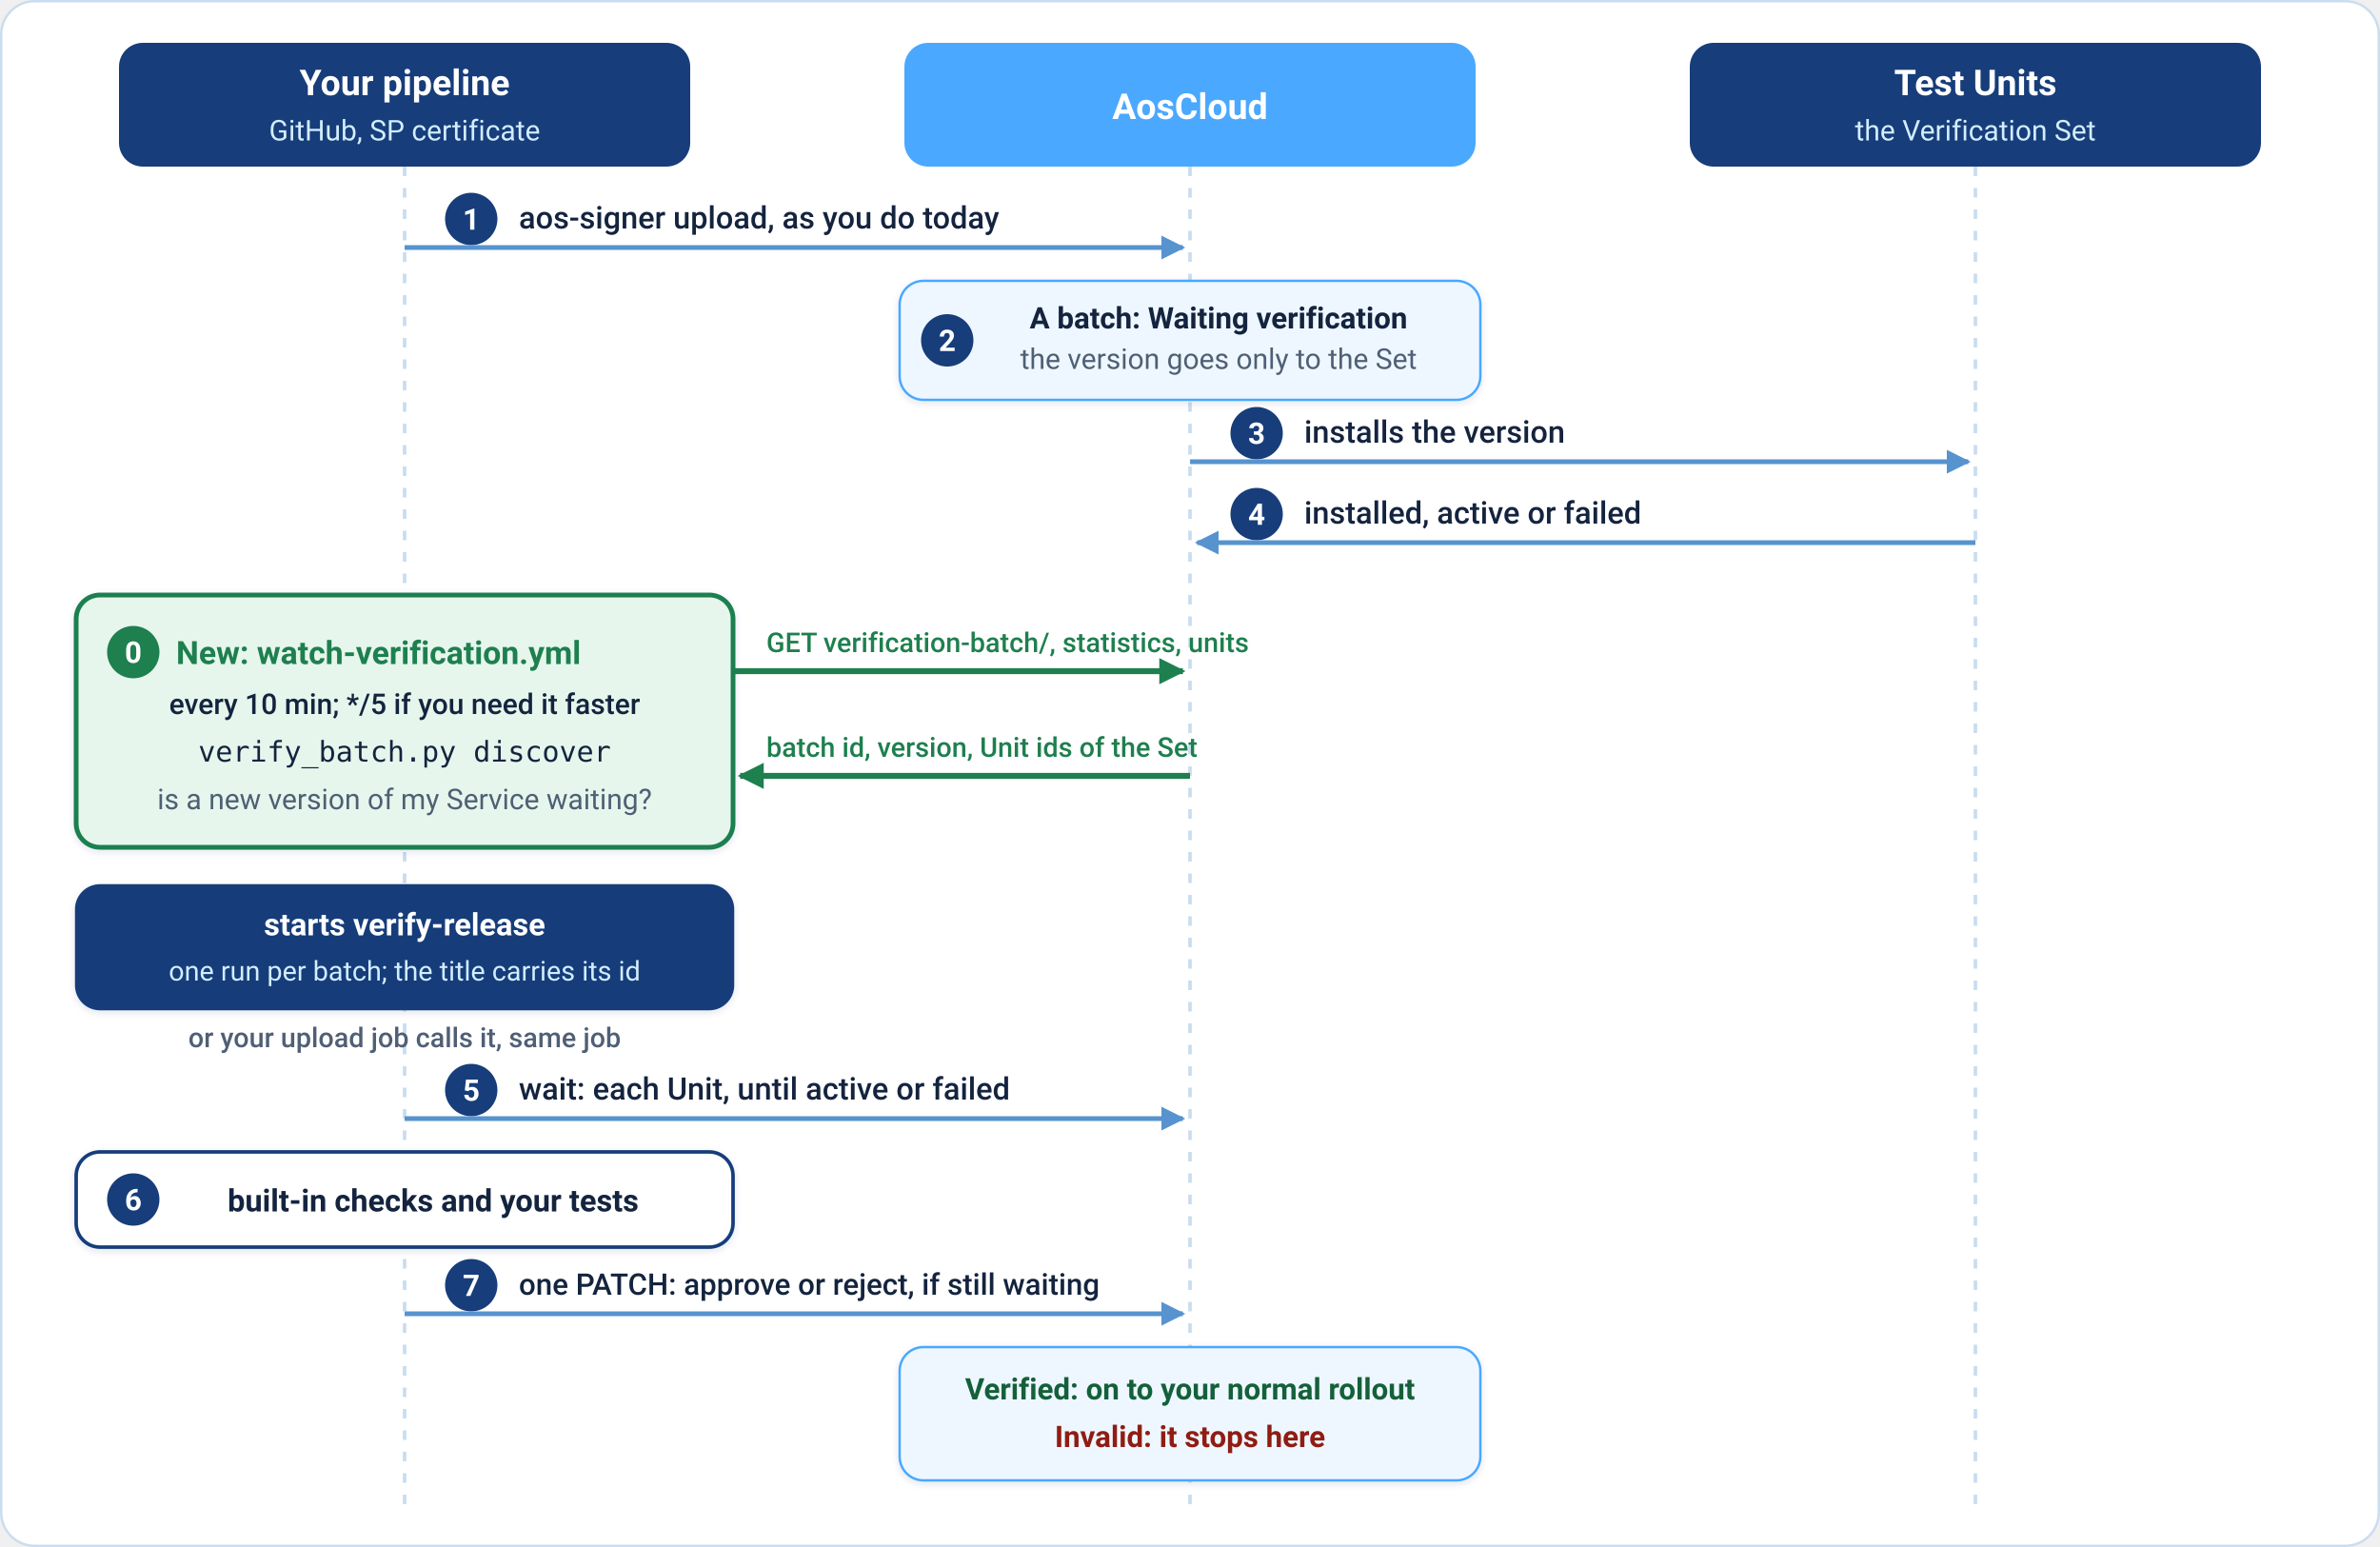
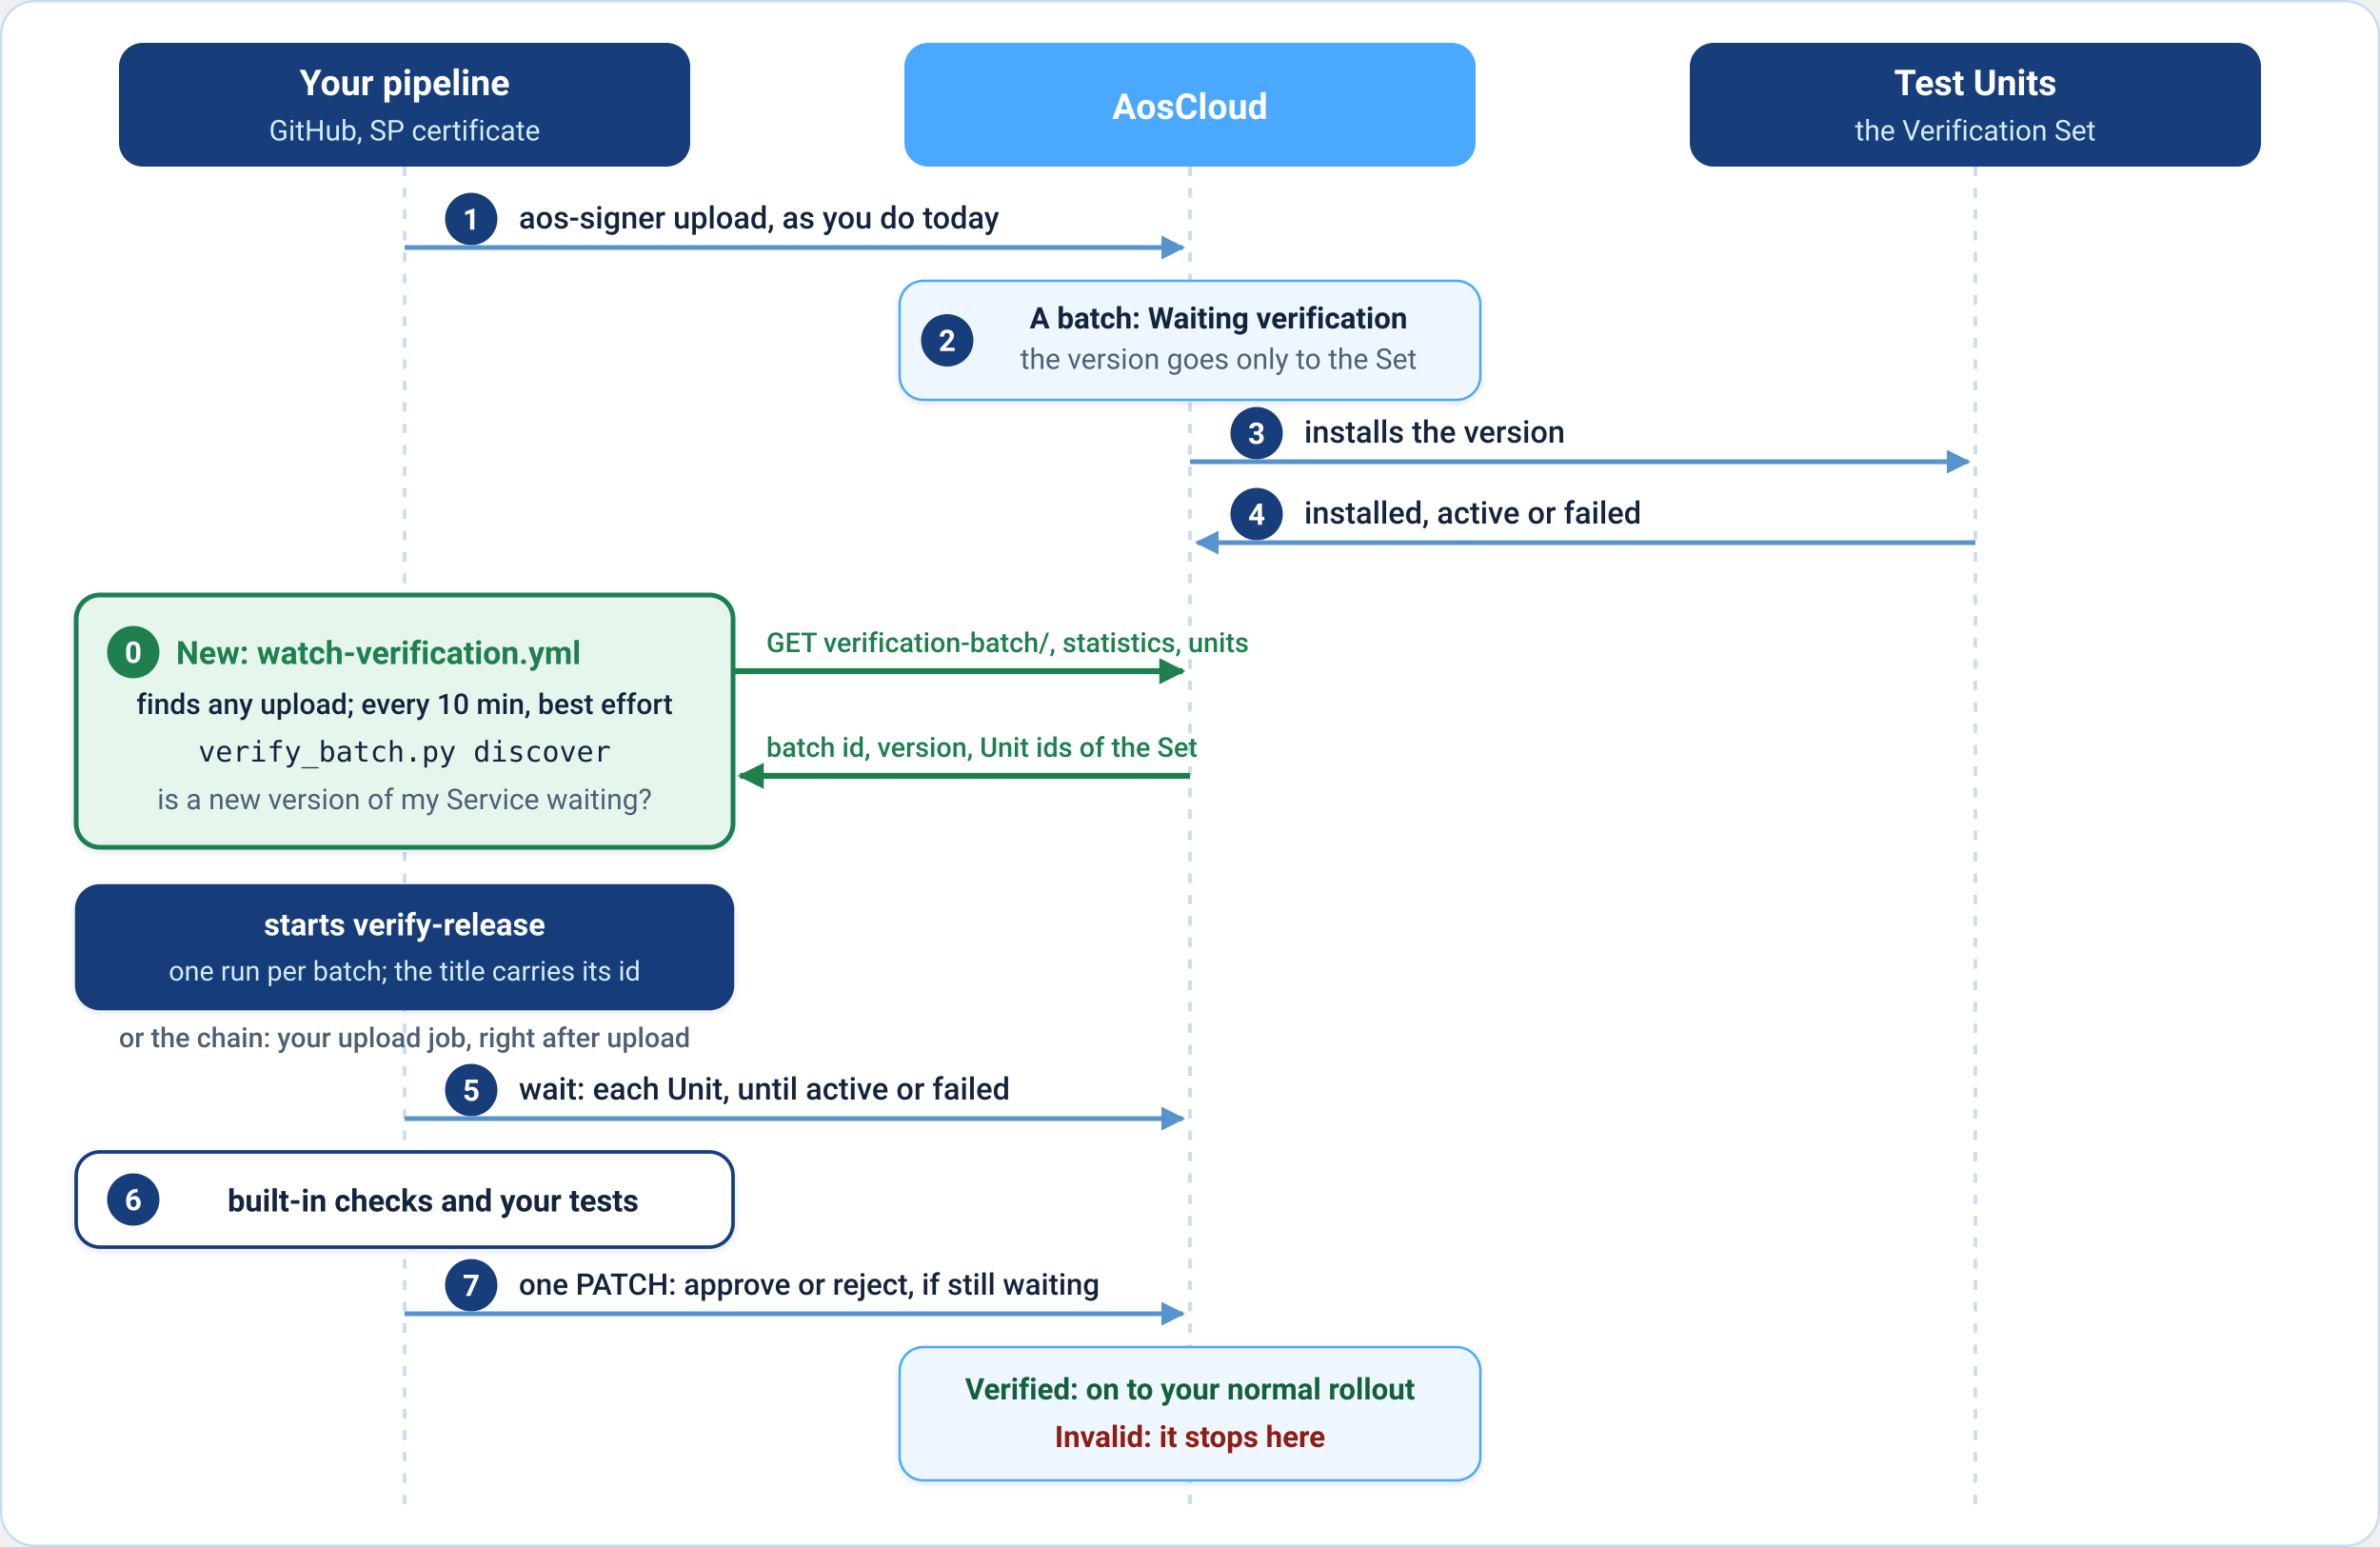
<svg xmlns="http://www.w3.org/2000/svg" viewBox="0 0 1000 650" width="1000" height="650" font-family="Roboto, -apple-system, 'Segoe UI', 'Helvetica Neue', Arial, sans-serif" role="img" aria-label="How the pipeline knows it is time. 1, your upload job uploads a version. 2, AosCloud makes a batch that waits for verification. 3 and 4, the version goes to the test Units, and they report installed and active, or failed. 0, new: every 10 minutes the watch asks AosCloud whether a new version waits, and gets the batch id, the version and the Unit ids of the Verification Set; it starts one verify-release run per batch. 5, wait checks each Unit until active or failed. 6, the built-in checks and your tests run. 7, one PATCH approves or rejects, only if the batch still waits: Verified goes on to your normal rollout, Invalid stops.">
  <defs>
    <marker id="ah" viewBox="0 0 10 10" refX="9" refY="5" markerUnits="userSpaceOnUse" markerWidth="10" markerHeight="10" orient="auto-start-reverse">
      <path d="M0,0 L10,5 L0,10 z" fill="#5793CE" />
    </marker>
    <marker id="ag" viewBox="0 0 10 10" refX="9" refY="5" markerUnits="userSpaceOnUse" markerWidth="11" markerHeight="11" orient="auto-start-reverse">
      <path d="M0,0 L10,5 L0,10 z" fill="#1E7F4F" />
    </marker>
    <filter id="sh" x="-10%" y="-10%" width="120%" height="130%">
      <feDropShadow dx="0" dy="1" stdDeviation="1.5" flood-color="#173D7A" flood-opacity="0.12" />
    </filter>
  </defs>
  <rect x="0.5" y="0.5" width="999" height="649" rx="14" fill="#ffffff" stroke="#C9DDF0" />
  <line x1="170" y1="70" x2="170" y2="632" stroke="#C9DDF0" stroke-width="1.5" stroke-dasharray="4 5" />
  <rect x="50" y="18" width="240" height="52" rx="10" fill="#173D7A" />
  <text x="170" y="40" font-size="15" font-weight="700" fill="#fff" text-anchor="middle">Your pipeline</text>
  <text x="170" y="59" font-size="12" font-weight="400" fill="#D2EDFF" text-anchor="middle">GitHub, SP certificate</text>
  <line x1="500" y1="70" x2="500" y2="632" stroke="#C9DDF0" stroke-width="1.5" stroke-dasharray="4 5" />
  <rect x="380" y="18" width="240" height="52" rx="10" fill="#4AA8FF" />
  <text x="500" y="50" font-size="15" font-weight="700" fill="#fff" text-anchor="middle">AosCloud</text>
  <line x1="830" y1="70" x2="830" y2="632" stroke="#C9DDF0" stroke-width="1.5" stroke-dasharray="4 5" />
  <rect x="710" y="18" width="240" height="52" rx="10" fill="#173D7A" />
  <text x="830" y="40" font-size="15" font-weight="700" fill="#fff" text-anchor="middle">Test Units</text>
  <text x="830" y="59" font-size="12" font-weight="400" fill="#D2EDFF" text-anchor="middle">the Verification Set</text>
  <circle cx="198" cy="92" r="11" fill="#173D7A" />
  <text x="198" y="96.5" font-size="12.5" font-weight="700" fill="#fff" text-anchor="middle">1</text>
  <line x1="170" y1="104" x2="497" y2="104" stroke="#5793CE" stroke-width="2" marker-end="url(#ah)" />
  <text x="218" y="96" font-size="13" font-weight="500" fill="#14243F" text-anchor="start">aos-signer upload, as you do today</text>
  <g filter="url(#sh)">
    <rect x="378" y="118" width="244" height="50" rx="10" fill="#EEF7FF" stroke="#4AA8FF" stroke-width="1" />
  </g>
  <circle cx="398" cy="143" r="11" fill="#173D7A" />
  <text x="398" y="147.5" font-size="12.5" font-weight="700" fill="#fff" text-anchor="middle">2</text>
  <text x="512" y="138" font-size="12.5" font-weight="700" fill="#14243F" text-anchor="middle">A batch: Waiting verification</text>
  <text x="512" y="155" font-size="12" font-weight="400" fill="#4F5F75" text-anchor="middle">the version goes only to the Set</text>
  <circle cx="528" cy="182" r="11" fill="#173D7A" />
  <text x="528" y="186.5" font-size="12.5" font-weight="700" fill="#fff" text-anchor="middle">3</text>
  <line x1="500" y1="194" x2="827" y2="194" stroke="#5793CE" stroke-width="2" marker-end="url(#ah)" />
  <text x="548" y="186" font-size="13" font-weight="500" fill="#14243F" text-anchor="start">installs the version</text>
  <circle cx="528" cy="216" r="11" fill="#173D7A" />
  <text x="528" y="220.5" font-size="12.5" font-weight="700" fill="#fff" text-anchor="middle">4</text>
  <line x1="830" y1="228" x2="503" y2="228" stroke="#5793CE" stroke-width="2" marker-end="url(#ah)" />
  <text x="548" y="220" font-size="13" font-weight="500" fill="#14243F" text-anchor="start">installed, active or failed</text>
  <g filter="url(#sh)">
    <rect x="32" y="250" width="276" height="106" rx="10" fill="#E6F6EC" stroke="#1E7F4F" stroke-width="2" />
  </g>
  <circle cx="56" cy="274" r="11" fill="#1E7F4F" />
  <text x="56" y="278.5" font-size="12.5" font-weight="700" fill="#fff" text-anchor="middle">0</text>
  <text x="74" y="279" font-size="13.5" font-weight="700" fill="#1E7F4F" text-anchor="start">New: watch-verification.yml</text>
-   <text x="170" y="300" font-size="12" font-weight="500" fill="#14243F" text-anchor="middle">every 10 min; */5 if you need it faster</text>
+   <text x="170" y="300" font-size="12" font-weight="500" fill="#14243F" text-anchor="middle">finds any upload; every 10 min, best effort</text>
  <text x="170" y="320" font-size="12" font-weight="400" fill="#14243F" text-anchor="middle" font-family="ui-monospace, SFMono-Regular, Menlo, Consolas, monospace">verify_batch.py discover</text>
  <text x="170" y="340" font-size="12" font-weight="400" fill="#4F5F75" text-anchor="middle">is a new version of my Service waiting?</text>
  <line x1="308" y1="282" x2="497" y2="282" stroke="#1E7F4F" stroke-width="2.5" marker-end="url(#ag)" />
  <text x="322" y="274" font-size="11.5" font-weight="500" fill="#1E7F4F" text-anchor="start">GET verification-batch/, statistics, units</text>
  <line x1="500" y1="326" x2="311" y2="326" stroke="#1E7F4F" stroke-width="2.5" marker-end="url(#ag)" />
  <text x="322" y="318" font-size="11.5" font-weight="500" fill="#1E7F4F" text-anchor="start">batch id, version, Unit ids of the Set</text>
  <g filter="url(#sh)">
    <rect x="32" y="372" width="276" height="52" rx="10" fill="#173D7A" stroke="#173D7A" stroke-width="1" />
  </g>
  <text x="170" y="393" font-size="13" font-weight="700" fill="#fff" text-anchor="middle">starts verify-release</text>
  <text x="170" y="412" font-size="11.5" font-weight="400" fill="#D2EDFF" text-anchor="middle">one run per batch; the title carries its id</text>
-   <text x="170" y="440" font-size="11.5" font-weight="500" fill="#4F5F75" text-anchor="middle">or your upload job calls it, same job</text>
+   <text x="170" y="440" font-size="11.5" font-weight="500" fill="#4F5F75" text-anchor="middle">or the chain: your upload job, right after upload</text>
  <circle cx="198" cy="458" r="11" fill="#173D7A" />
  <text x="198" y="462.5" font-size="12.5" font-weight="700" fill="#fff" text-anchor="middle">5</text>
  <line x1="170" y1="470" x2="497" y2="470" stroke="#5793CE" stroke-width="2" marker-end="url(#ah)" />
  <text x="218" y="462" font-size="13" font-weight="500" fill="#14243F" text-anchor="start">wait: each Unit, until active or failed</text>
  <g filter="url(#sh)">
    <rect x="32" y="484" width="276" height="40" rx="10" fill="#fff" stroke="#173D7A" stroke-width="1.5" />
  </g>
  <circle cx="56" cy="504" r="11" fill="#173D7A" />
  <text x="56" y="508.5" font-size="12.5" font-weight="700" fill="#fff" text-anchor="middle">6</text>
  <text x="182" y="509" font-size="13" font-weight="600" fill="#14243F" text-anchor="middle">built-in checks and your tests</text>
  <circle cx="198" cy="540" r="11" fill="#173D7A" />
  <text x="198" y="544.5" font-size="12.5" font-weight="700" fill="#fff" text-anchor="middle">7</text>
  <line x1="170" y1="552" x2="497" y2="552" stroke="#5793CE" stroke-width="2" marker-end="url(#ah)" />
  <text x="218" y="544" font-size="12.5" font-weight="500" fill="#14243F" text-anchor="start">one PATCH: approve or reject, if still waiting</text>
  <g filter="url(#sh)">
    <rect x="378" y="566" width="244" height="56" rx="10" fill="#EEF7FF" stroke="#4AA8FF" stroke-width="1" />
  </g>
  <text x="500" y="588" font-size="12.5" font-weight="700" fill="#14603A" text-anchor="middle">Verified: on to your normal rollout</text>
  <text x="500" y="608" font-size="12.5" font-weight="700" fill="#8F1D13" text-anchor="middle">Invalid: it stops here</text>
</svg>
